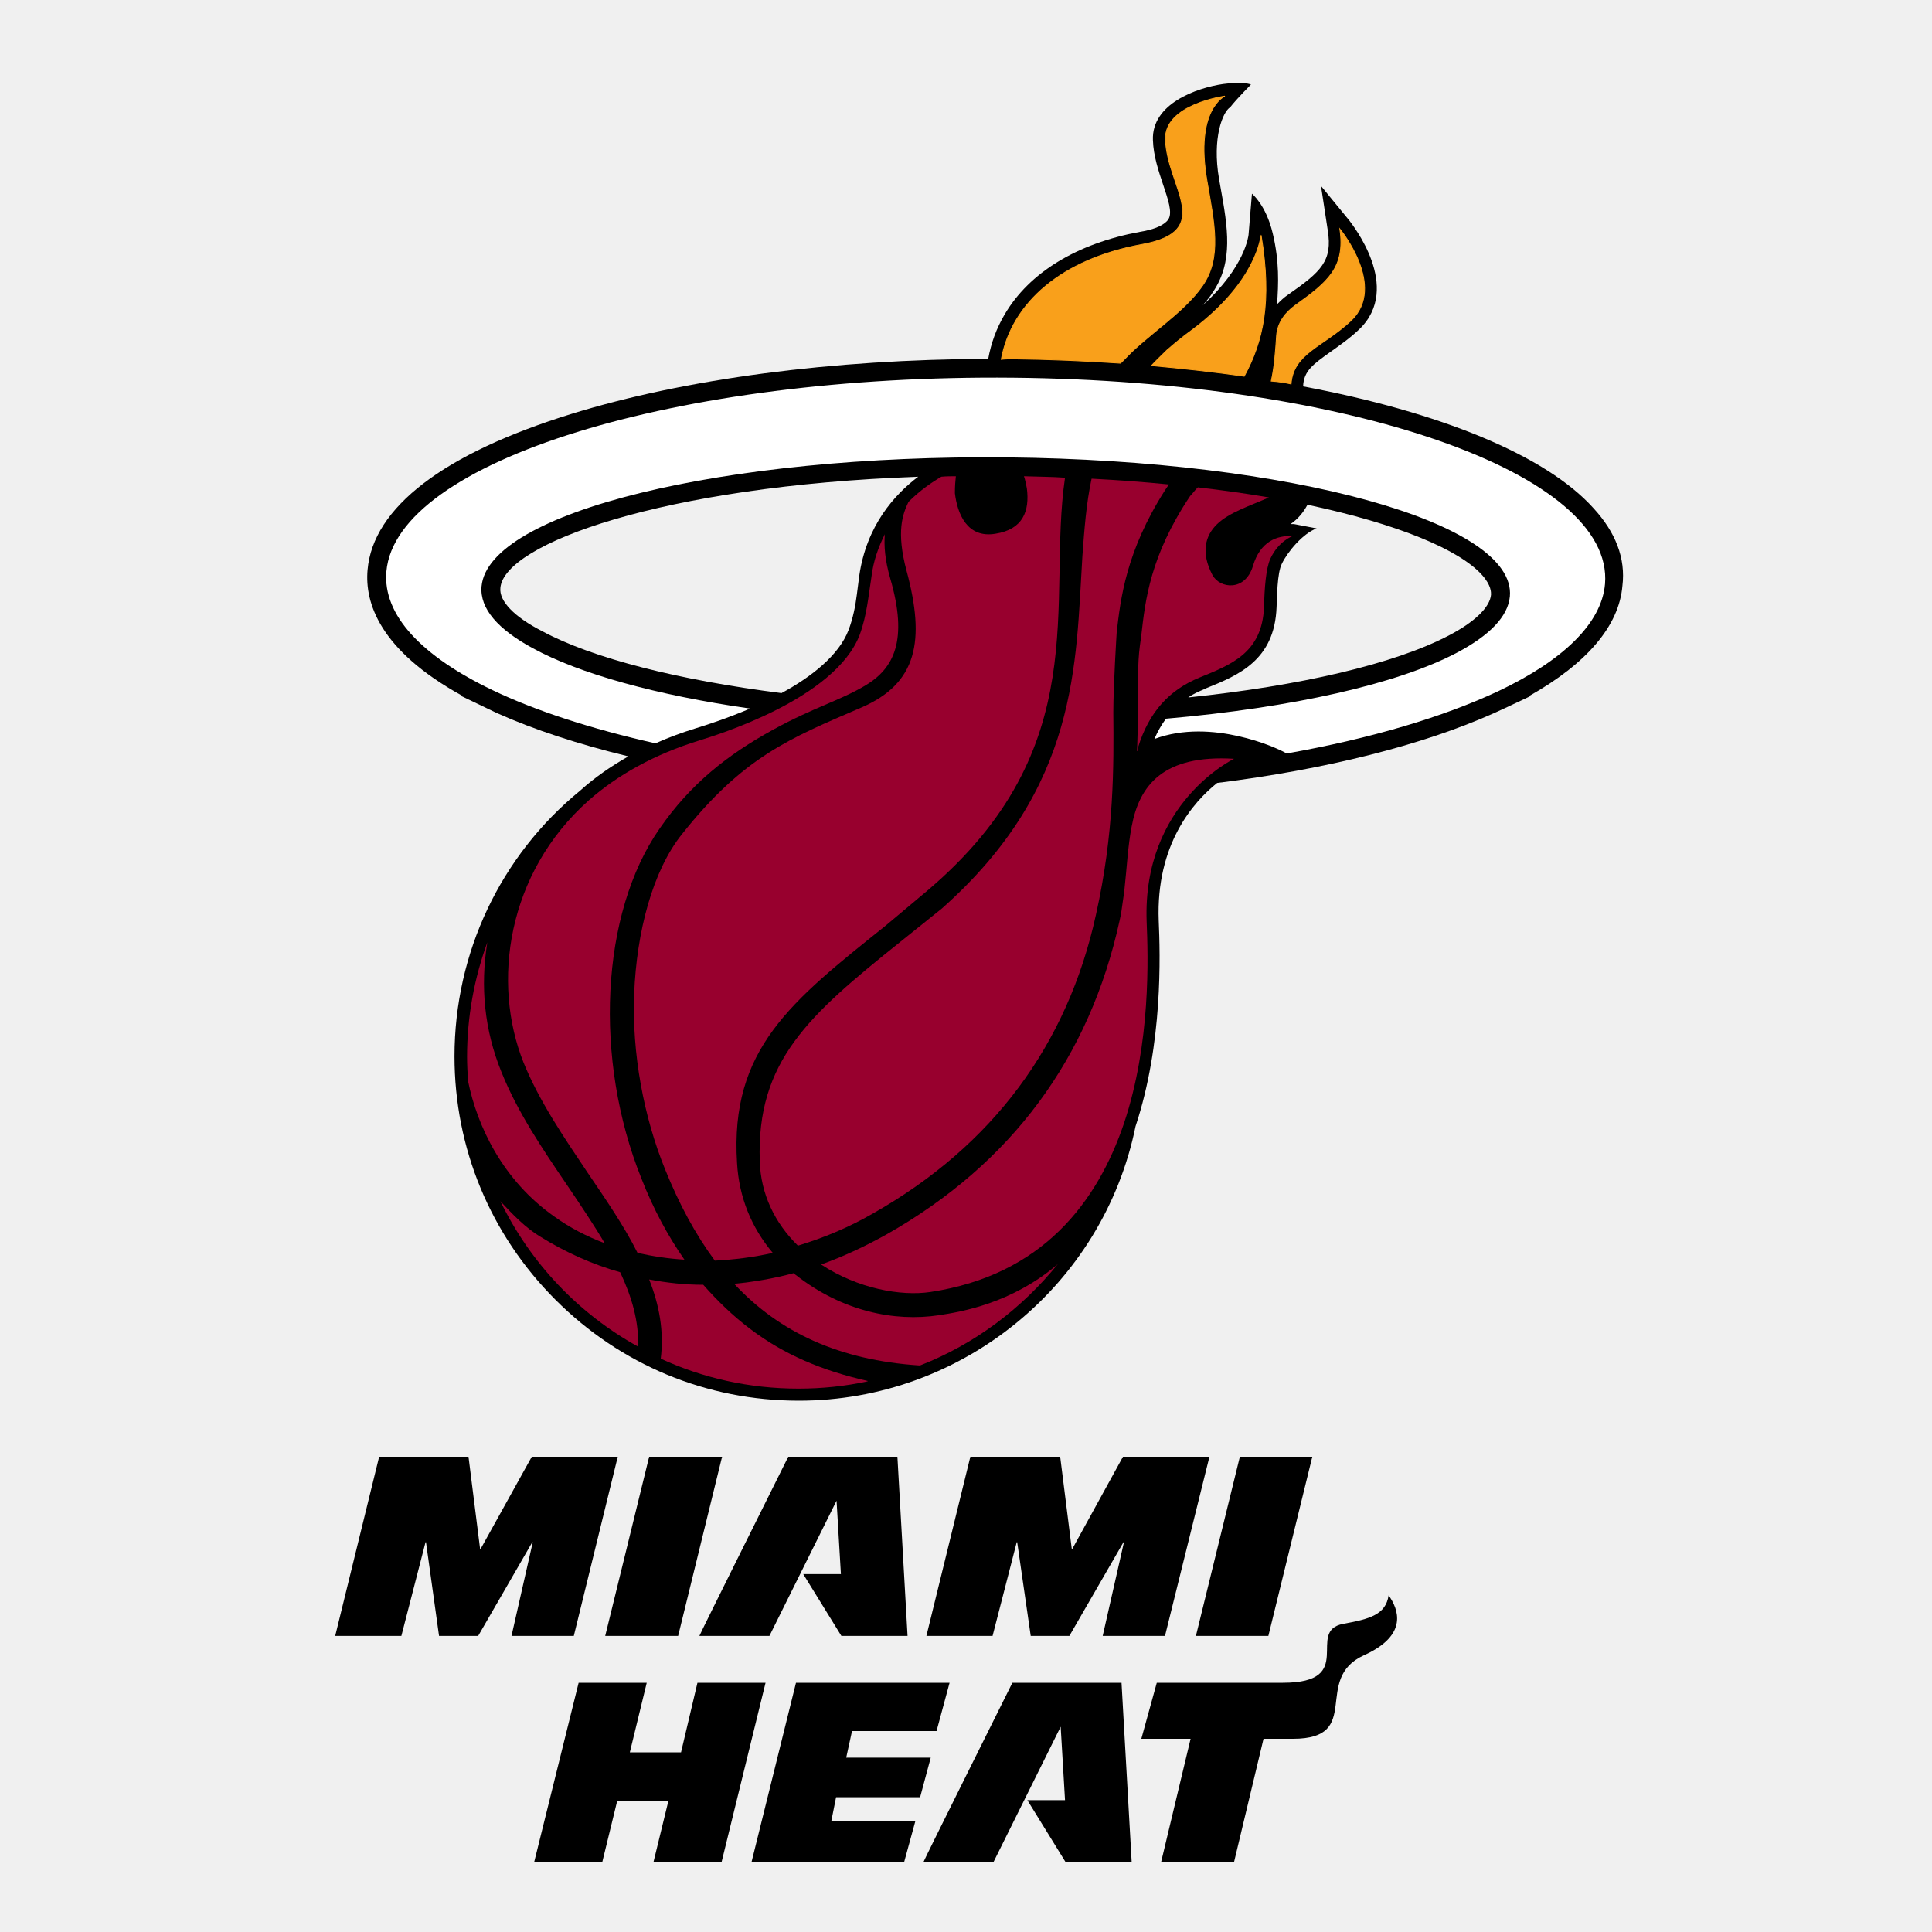
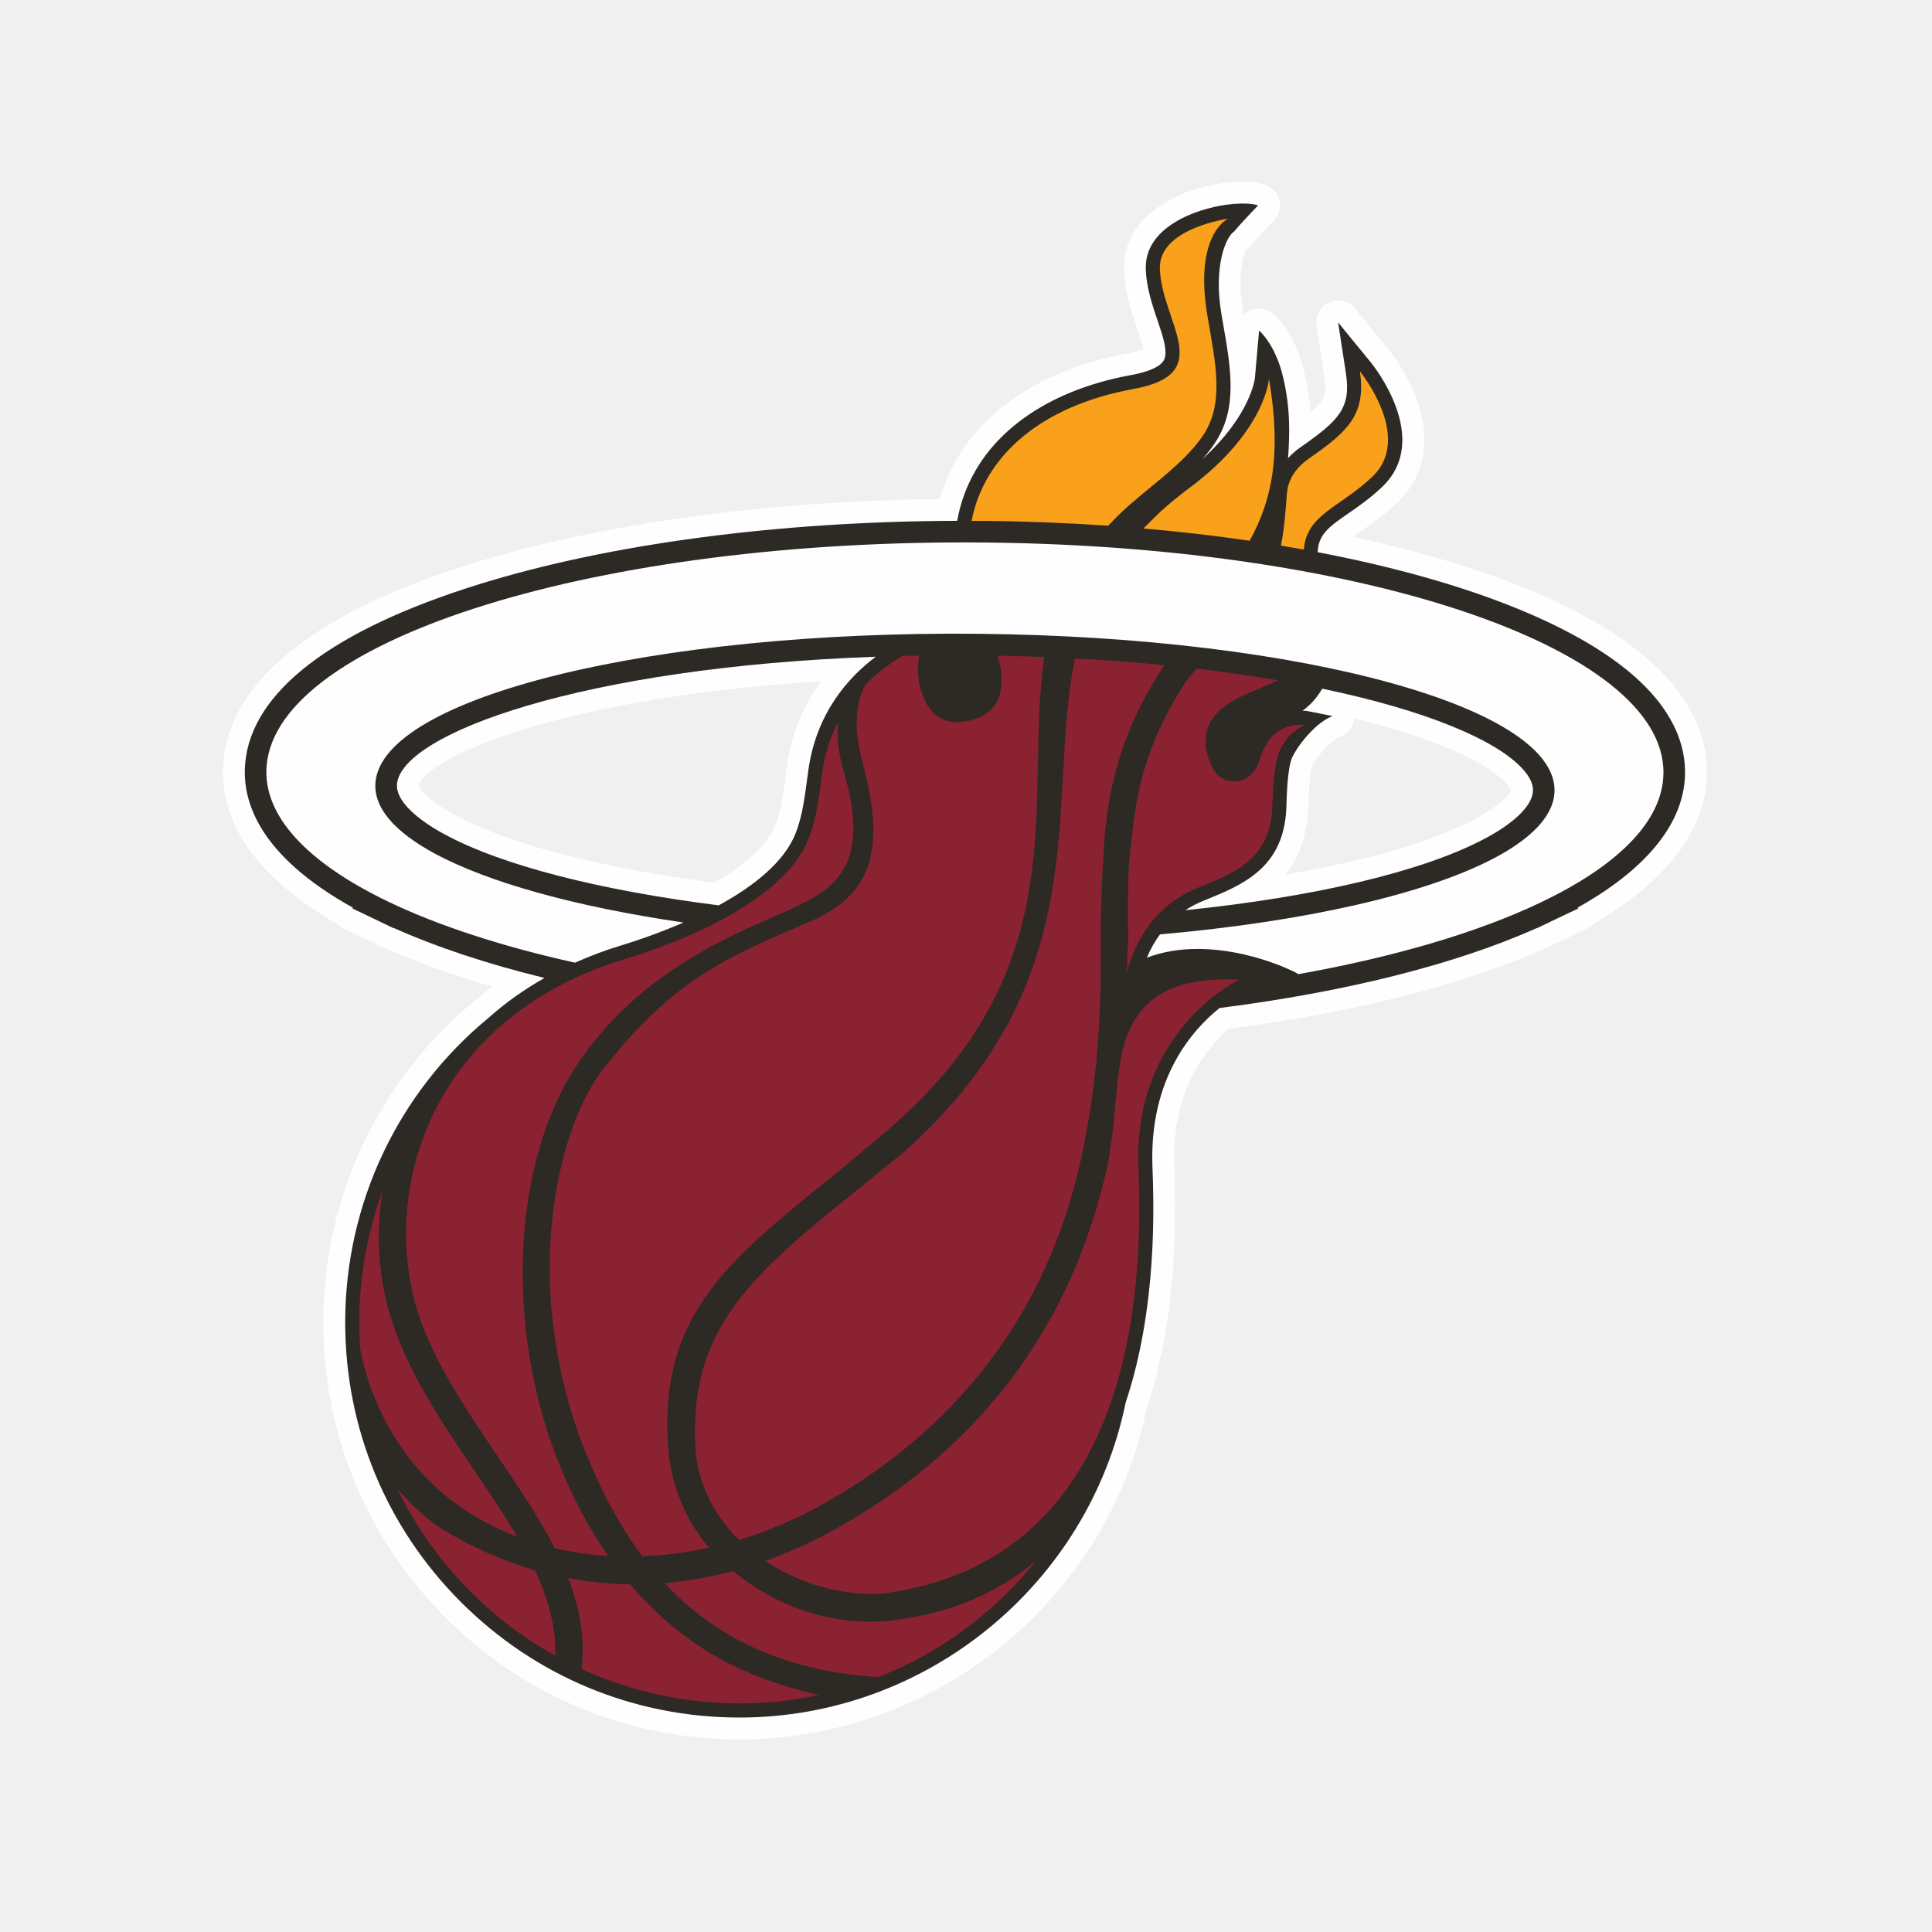
- <svg xmlns="http://www.w3.org/2000/svg" version="1.1" id="Layer_3" x="0px" y="0px" viewBox="0 0 400 400" style="enable-background:new 0 0 400 400;" xml:space="preserve">
-   <style type="text/css">
- 	.st0{fill:#98002E;}
- 	.st1{fill:#F9A01B;}
- 	.st2{fill:none;stroke:#F9A01B;stroke-width:0.174;}
- 	.st3{fill:#FFFFFF;}
- </style>
-   <g>
-     <path d="M329.9,105.2c-9.9-11-31.9-19.9-60.1-25.2c0.1-3.2,2.1-4.6,5.6-7.1c1.8-1.3,3.9-2.7,6-4.7c9.1-8.7-1.6-21.9-2-22.5   l-5.9-7.2l1.4,9.2c1,6.3-1.3,8.5-8.2,13.3c-0.9,0.6-1.6,1.3-2.3,2c0.3-4.2,0.5-8.9-0.9-14.7c-1.4-5.9-4.3-8.2-4.3-8.2l-0.7,8.5   c0,0.1-0.7,6.7-9.5,14.6c0.8-0.9,1.5-1.7,2.1-2.7c4.3-6.3,3.1-13.4,1.6-21.7l-0.3-1.7c-1.5-8.6,0.8-14,2.3-14.9   c1.4-1.8,4.3-4.7,4.3-4.7s-1.5-0.7-5.8-0.1c-5.5,0.8-14.8,4.1-14.5,11.6c0.1,3.3,1.2,6.5,2.1,9.2c1,3,2,5.8,1.1,7.2   c-0.7,1.1-2.7,2.1-5.9,2.6c-13,2.4-22.9,8.4-28,17.1c-1.7,2.9-2.8,5.9-3.4,9.2c-32.2,0.1-62.7,4.1-86.3,11.4   c-26.5,8.2-41.1,19.4-42.2,32.3c-0.6,6.8,2.5,16.6,19.5,26l-0.1,0.1l4.8,2.3c0,0,0,0,0,0l2.5,1.2l0,0c7.8,3.5,17,6.5,27.3,9   c-3.7,2.1-7,4.4-10,7.1c-16.5,13.5-26,33.6-26,55c0,19,7.4,36.9,20.9,50.4c13.5,13.5,31.3,20.9,50.4,20.9c33.7,0,63-23.9,69.7-56.8   c5.7-17.2,5.1-35.6,4.8-42.6c-0.6-15.8,7.2-24.6,12.1-28.5c22.5-2.8,42.4-7.8,57.2-14.4l0,0l2.4-1.1c0,0,0,0,0,0l5.1-2.4l-0.1-0.1   c11.9-6.7,18.6-14.5,19.3-22.8C336.6,115.6,334.5,110.2,329.9,105.2 M306.8,119c2,2.2,1.9,3.7,1.9,4.1c-0.2,2.6-3.4,5.7-8.8,8.5   l0,0c-11.3,5.9-30.8,10.4-53.9,12.8c1-0.7,2.1-1.2,3.3-1.7l0.4-0.2c6.7-2.7,14.2-5.8,14.6-16.8c0.1-1.8,0.1-7.1,1.1-9   c1.2-2.5,4.4-6.3,7.2-7.3c0,0-4.7-0.9-4.7-0.9c-0.2,0-0.5,0-0.7,0c1.6-1.1,2.7-2.5,3.5-4C289.5,108.5,302.1,113.8,306.8,119    M103.6,121.7c0.8-9.1,33.5-21.1,86.5-23c-4.9,3.7-10.7,10.1-12.2,20.5l-0.5,3.9c-0.3,2.4-0.8,4.9-1.7,7.3   c-2,5.3-7.8,9.8-13.9,13.1c-21.3-2.7-39.1-7.2-49.5-12.8l0,0C106.4,127.7,103.3,124.4,103.6,121.7" />
-     <polygon points="140.4,338.7 149.5,301.6 134.4,301.6 125.3,338.7  " />
-     <path d="M173.2,310.7l0.9,15.2h-7.8l7.9,12.8h13.7l-2.1-37.1h-22.6c0,0-18.5,37.1-18.4,37.1h14.5L173.2,310.7L173.2,310.7z" />
-     <polygon points="138.4,372.8 135.3,385.5 149.4,385.5 158.5,348.4 144.4,348.4 141,362.8 130.4,362.8 133.9,348.4 119.8,348.4    110.6,385.5 124.7,385.5 127.8,372.8  " />
-     <polygon points="172.1,377.1 173.1,372.1 190.5,372.1 192.7,363.9 175.2,363.9 176.4,358.4 193.9,358.4 196.6,348.4 164.8,348.4    155.6,385.5 187.2,385.5 189.5,377.1  " />
-     <polygon points="262.6,338.7 271.7,301.6 256.7,301.6 247.6,338.7  " />
-     <path d="M287.5,330.3c2,2.8,4.2,8.2-5.1,12.4c-10.8,4.9,0,17.3-14.7,17.3h-6.1l-6.1,25.5h-15.1l6.1-25.5l-10.2,0l3.2-11.6h26.1   c15.5,0,4.6-10.7,12.5-12.2C283.6,335.2,286.9,334.3,287.5,330.3" />
-     <polygon points="99.4,320.7 97,301.6 78.5,301.6 69.4,338.7 83.1,338.7 88.1,319.3 88.2,319.3 90.9,338.7 99,338.7 110.2,319.3    110.3,319.3 105.9,338.7 118.8,338.7 127.9,301.6 110.1,301.6 99.5,320.7  " />
-     <polygon points="221.9,320.7 219.5,301.6 200.9,301.6 191.8,338.7 205.5,338.7 210.5,319.3 210.6,319.3 213.4,338.7 221.4,338.7    232.6,319.3 232.7,319.3 228.3,338.7 241.2,338.7 250.4,301.6 232.5,301.6 222,320.7  " />
-     <path d="M219.6,357.5l0.9,15.2h-7.8l7.9,12.8h13.7l-2.1-37.1h-22.6c0,0-18.5,37.1-18.4,37.1h14.5L219.6,357.5L219.6,357.5z" />
-     <path class="st0" d="M96.9,223.8c1.9,9.4,7.2,20.6,17.9,28.1c3.2,2.3,6.7,4.1,10.4,5.5c-2.3-3.9-5-7.9-7.7-11.9   c-5.1-7.5-10.4-15.3-13.7-23.6c-3.5-8.6-4.4-17.7-2.9-26.8c-2.7,7.4-4.2,15.4-4.2,23.7C96.7,220.5,96.8,222.1,96.9,223.8" />
-     <path class="st0" d="M108.4,220c3.2,7.9,8.3,15.4,13.2,22.7c3.8,5.6,7.6,11.1,10.4,16.7c3.1,0.7,6.4,1.2,9.7,1.4   c-3.4-4.9-6.4-10.4-8.9-16.8c-9.9-24.6-8.5-54.9,3.8-72.5c6.3-9.1,13.9-15.2,23.6-20.5c8.4-4.6,13.6-5.9,19-9.1   c5.8-3.5,8.9-9.2,5.1-22.2c-1.1-3.8-1.3-6.8-1.1-9.1c-1.3,2.6-2.4,5.5-2.8,9l0,0c-0.6,3.7-0.9,7.7-2.4,11.8   c-5.1,13.4-30,20.9-33.2,21.9c-9.4,2.9-17,7.2-22.9,12.4C104.9,180.8,101.8,203.5,108.4,220" />
-     <path class="st0" d="M212,98.6c0.3,0.8,0.4,1.7,0.6,2.5c0.6,4.7-0.8,8.5-6.5,9.4c-5.9,1-7.9-4.2-8.4-8.4c0-1.5,0.1-2.6,0.2-3.5   c-1,0-2,0-3,0.1c-1.9,1.1-4.4,2.8-6.8,5.2c-1.2,2.5-2.6,6.1-0.4,14.3c3.9,14.5,2.2,23.3-9.4,28.3c-14.9,6.4-24.4,10.2-37.1,26.2   c-6.1,7.6-9.4,20.3-9.9,33c-0.5,12.4,2,25.6,6.4,36.4c2.9,7.2,6.3,13.5,10.3,18.9c4-0.2,8-0.7,12-1.6c-4.4-5.2-7-11.5-7.4-18.6   c-1.5-23.6,11.2-33.5,30.7-49.1l8.7-7.3c34.9-29.6,24.7-59.7,28.5-85.5C217.7,98.7,214.9,98.7,212,98.6" />
-     <path class="st0" d="M226,99.1c-1.1,5.1-1.5,10.5-1.9,16c-1.4,22.4-0.7,47.8-29.1,73l-8.6,6.9c-19,15.2-29.8,24.7-29.1,45.4   c0.2,6.8,3.1,12.8,7.9,17.5c5.3-1.6,10.6-3.8,15.6-6.7c24.7-14,40.2-34.9,46.1-61.8c3.8-17,3.7-30.8,3.6-41.9   c0-5.6,0.7-16.6,0.7-16.6c0.8-6.9,1.9-16.7,10-29.4c0.3-0.4,0.5-0.8,0.8-1.2C237,99.8,231.6,99.4,226,99.1" />
-     <path class="st0" d="M234.3,171.1L234.3,171.1C234.3,171.1,234.3,171.1,234.3,171.1c-0.8,4.1-1,8.6-1.5,13.1   c-0.2,1.7-0.5,3.4-0.7,5c-0.1,0.5-0.2,0.9-0.3,1.4c-6.2,28.3-22.3,50.3-48.3,65c-4.5,2.5-9,4.6-13.5,6.2c7.6,5,16.5,6.6,22.6,5.7   c23.3-3.5,34.6-18.7,40.1-34.9c5.6-16.7,5-34.5,4.7-41.8c-0.9-24.6,18.1-33.7,18.1-33.7C240.8,156.2,235.9,162.6,234.3,171.1" />
-     <path class="st0" d="M218.8,261.9c-9.5,8-19.8,9.7-24.4,10.4c-9.2,1.4-20-0.8-29.6-8.3c-0.2-0.1-0.3-0.3-0.5-0.4   c-4.1,1.1-8.2,1.8-12.3,2.2c9.4,10.1,21.8,15.8,38.3,16.9c0.1,0,0.1,0,0.2,0h0c11.3-4.4,21.1-11.8,28.6-21.1   C219,261.7,218.9,261.8,218.8,261.9" />
-     <path class="st0" d="M132.1,278.8c0.2-5.2-1.3-10.3-3.7-15.4c-5.7-1.6-11.3-4.1-16.6-7.4c-3-1.8-5.7-4.6-8.2-7.3c0,0,0,0,0,0   C109.8,261.5,119.8,272,132.1,278.8L132.1,278.8z" />
-     <path class="st0" d="M179.6,285.9c-9.3-2.1-17.2-5.4-24.2-10.7c-3.6-2.7-6.8-5.8-9.8-9.2c-3.8,0-7.5-0.4-11.2-1.1   c2.1,5.3,3.1,10.7,2.4,16.4v0c8.7,4,18.3,6.2,28.5,6.2c4.9,0,9.7-0.5,14.3-1.5C179.7,285.9,179.6,285.9,179.6,285.9" />
-     <path class="st0" d="M259.4,117.2c-1.6,5.3-6.9,4.7-8.4,1.8c-2.4-4.6-1.5-8.1,1-10.5c2.5-2.4,6.6-3.7,10.7-5.5c0,0,0,0,0.1,0   c-4.6-0.8-9.6-1.5-14.8-2.1c-0.1,0.1-0.1,0.2-0.2,0.2c-0.5,0.5-0.9,1.1-1.4,1.6c-8.3,12.4-9.3,21.7-10.1,28.8l-0.3,2.2   c-0.5,3.7-0.4,8.4-0.4,13.9c0,0.7,0,1.5,0,2.3c-0.1,1.9-0.1,3.8-0.2,5.6c0,0,0.1,0,0.1,0c0.1-0.8,0.1-1.1,0.1-0.7   c2.3-7.5,6.6-12,12.7-14.5c6.6-2.7,13-5.1,13.4-14.6c0.1-4,0.4-8,1.3-10c1.7-3.7,4.6-4.7,4.6-4.7   C264.4,110.8,260.9,112.1,259.4,117.2" />
-     <path class="st1" d="M267.3,79.5c0.5-6.4,6.5-7.6,12.4-13.1c7.5-7.1-2.3-19-2.3-19c1.2,8-2.5,11-9.2,15.8c-2.1,1.5-3.7,3.6-3.9,6.3   c-0.2,3-0.4,6.2-1.1,9.4C264.6,79,266,79.2,267.3,79.5" />
-     <path class="st2" d="M267.3,79.5c0.5-6.4,6.5-7.6,12.4-13.1c7.5-7.1-2.3-19-2.3-19c1.2,8-2.5,11-9.2,15.8c-2.1,1.5-3.7,3.6-3.9,6.3   c-0.2,3-0.4,6.2-1.1,9.4C264.6,79,266,79.2,267.3,79.5z" />
-     <path class="st1" d="M246.7,68.4c-1.8,1.3-3.5,2.7-5.1,4.1c-1.1,1.1-2.2,2.1-3.2,3.2c6.6,0.6,13,1.3,19.2,2.2   c3.9-7.2,5.8-15.3,3.5-29.2C261,48.7,260.5,58.1,246.7,68.4" />
-     <path class="st2" d="M246.7,68.4c-1.8,1.3-3.5,2.7-5.1,4.1c-1.1,1.1-2.2,2.1-3.2,3.2c6.6,0.6,13,1.3,19.2,2.2   c3.9-7.2,5.8-15.3,3.5-29.2C261,48.7,260.5,58.1,246.7,68.4z" />
-     <path class="st1" d="M209.8,74.3c7.5,0.1,14.9,0.4,22.2,0.9c0.2-0.2,0.5-0.5,0.7-0.7c4.8-5.2,12.3-9.6,16.3-15.4   c4-5.8,2.4-12.9,0.9-21.6c-2.6-14.9,3.7-17.6,3.7-17.6s-12.6,1.7-12.3,9c0.3,9.8,10.4,18.9-4.8,21.7c-16.6,3-27,12-29.2,23.8   C208.2,74.3,209,74.3,209.8,74.3" />
-     <path class="st2" d="M209.8,74.3c7.5,0.1,14.9,0.4,22.2,0.9c0.2-0.2,0.5-0.5,0.7-0.7c4.8-5.2,12.3-9.6,16.3-15.4   c4-5.8,2.4-12.9,0.9-21.6c-2.6-14.9,3.7-17.6,3.7-17.6s-12.6,1.7-12.3,9c0.3,9.8,10.4,18.9-4.8,21.7c-16.6,3-27,12-29.2,23.8   C208.2,74.3,209,74.3,209.8,74.3z" />
-     <path class="st3" d="M209.8,78.2C140.1,77.5,82,95.5,80,118.3c-0.8,9.1,7.4,17.6,22,24.6c9,4.3,20.4,8,33.7,11   c2.7-1.2,5.4-2.2,8.3-3.1c2.3-0.7,6.6-2.1,11.3-4.1c-19.5-2.8-35.3-7.2-45-12.5c-7.2-3.9-11-8.2-10.6-12.8   c1.4-15.4,50.1-27.3,108.9-26.7c58.8,0.6,105.4,13.5,104,28.8c-0.4,4.2-4.3,8.1-10.9,11.6c-12.3,6.5-34,11.4-60.3,13.7   c-0.9,1.2-1.7,2.6-2.4,4.2c12-4.5,25.8,2.2,25.8,2.2s0.9,0.4,1.6,0.8c17.5-3.1,32.5-7.6,43.8-12.9c13.3-6.3,21.4-14,22.1-22.2   C334.2,98,279.4,78.9,209.8,78.2" />
+ <svg xmlns="http://www.w3.org/2000/svg" width="500" height="500" viewBox="0 0 500 500">
+   <g fill="none" fill-rule="evenodd">
+     <path d="M117.753 210.93c-.102-.057-.215-.113-.328-.17-6.923-3.809-8.903-6.767-9.05-7.334.532-6.121 33.416-22.716 104.084-27.102-4.129 5.668-7.579 12.979-8.857 22.24l-.769 5.577c-.419 2.879-.962 6.212-2.138 9.306-1.889 4.942-7.342 10.111-15.815 14.996-29.627-3.865-53.416-10.077-67.127-17.513m229.038-20.279c2.059-.748 3.473-2.607 3.688-4.727 19.627 4.851 34.038 10.972 39.389 16.878.928 1.032 1.165 1.632 1.21 1.644-.238.828-2.432 3.888-9.672 7.685-10.984 5.792-27.862 10.678-48.812 14.237 3.382-4.217 5.735-9.918 5.995-17.944.215-7.243.713-9.454.973-10.066 1.516-3.015 5.226-6.982 7.229-7.708m84.57-15.303c-13.835-15.291-42.523-28.111-81.244-36.386.611-.442 1.335-.952 2.183-1.542 2.658-1.836 5.962-4.137 9.265-7.277 13.495-12.843 4.808-31.183-2.455-39.979l-8.439-10.315c-1.618-1.972-4.355-2.63-6.674-1.587-2.33 1.043-3.676 3.514-3.292 6.042l2.025 13.194c.622 4.058.475 5.86-3.575 9.272-.226-3.299-.713-6.835-1.652-10.712-2.409-9.998-7.5-14.407-8.066-14.883-1.64-1.315-3.846-1.666-5.78-.839-.667.272-1.267.68-1.776 1.167l-.204-1.167c-1.685-9.816.622-15.257.633-15.575.566-.34 1.075-.771 1.482-1.281 1.946-2.38 5.814-6.302 5.837-6.336 1.301-1.337 1.878-3.219 1.527-5.033-.351-1.825-1.561-3.366-3.258-4.126-1.097-.476-4.389-1.508-11.335-.623-13.088 1.814-26.109 9.465-25.69 22.466.17 5.588 1.923 10.746 3.348 14.928.577 1.723 1.391 4.126 1.663 5.588-.724.317-2.025.759-4.22 1.156-20.249 3.684-35.871 13.376-44.005 27.261-1.923 3.287-3.405 6.767-4.434 10.394-45.023.487-87.794 6.359-120.905 16.629-40.351 12.503-62.647 30.242-64.502 51.258-.984 10.984 3.36 27.08 29.299 41.985.464.487 1.007.895 1.64 1.19l10.588 5.067c.283.147.588.261.894.34 8.088 3.571 17.149 6.812 27.07 9.703-1.516 1.179-2.964 2.369-4.344 3.593-24.966 20.551-39.287 50.917-39.287 83.313 0 28.837 11.199 55.95 31.538 76.32 20.339 20.381 47.387 31.602 76.154 31.602 50.882 0 95.249-36.182 105.317-85.399 8.575-25.685 7.579-52.935 7.206-63.171-.679-19.111 8.043-30.049 14.084-35.309 32.172-4.205 60.204-11.301 81.233-20.573.305-.079.611-.193.894-.34l3.326-1.587c.045-.023.09-.034.136-.057l7.353-3.514c.6-.283 1.131-.703 1.572-1.179 17.873-10.372 27.93-22.942 29.129-36.42.848-9.612-2.602-18.782-10.26-27.261" fill="#FEFEFE" fill-rule="nonzero" />
+     <path d="M102.739 202.926c1.143-13.047 48.066-30.276 123.903-32.962-7.036 5.282-15.385 14.52-17.443 29.381l-.769 5.622c-.509 3.469-1.12 7.005-2.455 10.508-2.919 7.674-11.154 13.999-19.966 18.828-30.532-3.854-56.052-10.292-70.95-18.386h-.023c-8.156-4.432-12.636-9.159-12.296-12.99m291.324-3.922c2.896 3.196 2.704 5.26 2.647 5.951-.317 3.684-4.932 8.127-12.647 12.197h-.023c-16.222 8.547-44.095 15.008-77.285 18.408 1.448-.941 3.043-1.768 4.762-2.471l.543-.215c9.536-3.888 20.351-8.286 20.86-24.087.079-2.505.215-10.224 1.595-12.979 1.776-3.537 6.335-9.023 10.351-10.474.057-.034-6.708-1.349-6.708-1.349-.362-.034-.701-.057-1.052-.057 2.274-1.655 3.891-3.627 5.079-5.702 26.957 5.622 45.09 13.285 51.878 20.777m33.111-19.848c-14.253-15.745-45.679-28.519-86.165-36.25.181-4.659 3.009-6.631 8.054-10.122 2.636-1.825 5.611-3.899 8.609-6.744 13.066-12.435-2.274-31.478-2.93-32.282l-8.439-10.315 2.025 13.194c1.38 9.034-1.923 12.231-11.72 19.088-1.256.862-2.319 1.825-3.258 2.845.407-6.03.69-12.752-1.335-21.174-2.036-8.433-6.165-11.845-6.165-11.845L324.775 97.781c-.011.068-.95 9.544-13.575 21.004 1.086-1.224 2.104-2.494 3.009-3.82 6.188-9.023 4.401-19.292 2.33-31.172l-.43-2.505c-2.127-12.389 1.177-20.12 3.303-21.389 2.07-2.528 6.188-6.733 6.188-6.733s-2.183-.975-8.258-.181c-7.896 1.088-21.165 5.826-20.814 16.651.147 4.761 1.685 9.284 3.032 13.273 1.448 4.262 2.817 8.309 1.606 10.383-.973 1.644-3.903 2.947-8.484 3.786-18.609 3.389-32.862 12.117-40.136 24.563-2.409 4.115-4.016 8.524-4.819 13.149-46.154.136-89.853 5.906-123.733 16.413-37.975 11.777-58.903 27.805-60.543 46.349-.871 9.759 3.529 23.838 27.907 37.372l-.17.181 6.923 3.31a.035.035 0 0 0 .023.011l3.643 1.757.057-.057c11.233 5.033 24.412 9.386 39.095 12.967-5.226 2.958-10.045 6.359-14.367 10.213-23.62 19.428-37.228 48.231-37.228 78.927 0 27.318 10.611 53.003 29.887 72.318 19.276 19.315 44.898 29.947 72.161 29.947 48.247 0 90.238-34.266 99.944-81.534 8.235-24.699 7.285-51.19 6.923-61.176-.814-22.704 10.306-35.264 17.376-40.92 32.24-4.092 60.769-11.165 82.014-20.653l.034.034 3.439-1.632.023-.023 7.353-3.503-.204-.193c17.093-9.567 26.64-20.811 27.704-32.793.701-7.98-2.263-15.699-8.812-22.954" fill="#2D2925" fill-rule="nonzero" />
+     <path d="M93.268 349.471c2.67 13.455 10.351 29.573 25.611 40.33 4.615 3.242 9.638 5.872 14.966 7.901-3.303-5.634-7.138-11.312-11.041-17.093-7.308-10.78-14.853-21.945-19.638-33.937-4.955-12.412-6.312-25.391-4.152-38.437-3.891 10.598-6.041 22.047-6.041 34.005 0 2.437.113 4.851.294 7.232" fill="#8B2231" fill-rule="nonzero" />
+     <path d="M109.709 344.038c4.514 11.301 11.844 22.126 18.925 32.611 5.486 8.093 10.837 16.017 14.909 24.019 4.48 1.054 9.129 1.723 13.869 2.006-4.898-6.994-9.152-14.951-12.794-24.053-14.163-35.275-12.115-78.881 5.441-104.113 9.084-13.013 19.932-21.865 33.903-29.494 12.014-6.586 19.536-8.547 27.183-13.115 8.315-4.965 12.76-13.274 7.296-31.908-1.606-5.441-1.889-9.737-1.561-13.081-1.901 3.684-3.382 7.957-4.072 12.933l.045-.045c-.86 5.271-1.222 11.063-3.462 16.969-7.353 19.292-42.953 30.004-47.647 31.432-13.507 4.081-24.333 10.315-32.76 17.841-24.378 21.73-28.733 54.329-19.276 77.997" fill="#8B2231" fill-rule="nonzero" />
+     <path d="M258.196 169.696c.362 1.19.656 2.369.803 3.525.928 6.744-1.109 12.185-9.355 13.511-8.495 1.371-11.391-6.03-12.047-12.072-.068-2.097.09-3.775.26-4.987-1.425.023-2.839.045-4.253.091-2.726 1.553-6.267 3.979-9.672 7.458-1.697 3.65-3.744 8.694-.6 20.528 5.543 20.868 3.19 33.461-13.529 40.67-21.323 9.193-34.943 14.588-53.224 37.621-8.699 10.961-13.45 29.12-14.231 47.404-.758 17.739 2.885 36.692 9.118 52.221 4.174 10.394 9.05 19.428 14.774 27.102 5.713-.215 11.493-.952 17.274-2.222-6.346-7.458-10-16.527-10.656-26.706-2.183-33.835 16.007-48.072 43.993-70.55l12.523-10.53c49.977-42.529 35.396-85.784 40.894-122.714-3.948-.159-7.975-.272-12.07-.351" fill="#8B2231" fill-rule="nonzero" />
+     <path d="M278.218 170.407c-1.527 7.379-2.217 15.076-2.704 23.044-1.98 32.169-1.018 68.589-41.652 104.759l-12.296 9.964c-27.195 21.854-42.749 35.502-41.674 65.222.351 9.805 4.48 18.386 11.369 25.13 7.602-2.29 15.124-5.486 22.353-9.612 35.351-20.097 57.59-50.147 66.086-88.697 5.385-24.371 5.271-44.196 5.181-60.133-.045-8.059.995-23.86.995-23.86 1.131-9.975 2.738-23.962 14.287-42.291.373-.589.781-1.19 1.165-1.791-7.364-.725-15.068-1.304-23.111-1.734" fill="#8B2231" fill-rule="nonzero" />
+     <path d="M290.114 273.825V273.7c0 .057-.011.125-.011.181-1.109 5.77-1.391 12.253-2.093 18.714-.339 2.471-.667 4.863-1.029 7.186-.124.657-.249 1.315-.396 1.961-8.925 40.591-32.025 72.193-69.174 93.322-6.38 3.627-12.862 6.608-19.366 8.921 10.894 7.243 23.597 9.476 32.33 8.161 33.36-5.021 49.615-26.83 57.444-50.158 8.032-23.94 7.172-49.489 6.787-60.065-1.267-35.332 26.007-48.367 26.007-48.367-21.21-1.156-28.167 8.105-30.498 20.267" fill="#8B2231" fill-rule="nonzero" />
+     <path d="M267.838 404.148c-13.643 11.426-28.348 13.931-35.034 14.963-13.133 2.018-28.688-1.111-42.443-11.981-.226-.181-.441-.374-.656-.555-5.894 1.576-11.799 2.63-17.681 3.117 13.461 14.486 31.188 22.716 54.955 24.337.102 0 .215.011.305.011h.023c16.176-6.359 30.271-16.878 40.962-30.265-.147.136-.283.249-.43.374M143.692 428.481c.26-7.447-1.833-14.77-5.249-22.092-8.156-2.358-16.154-5.872-23.846-10.553-4.333-2.641-8.235-6.676-11.685-10.428-.011-.023-.034-.023-.045-.045 8.869 18.238 23.179 33.325 40.826 43.13v-.011zM211.722 438.634c-13.303-3.083-24.683-7.81-34.672-15.393-5.102-3.888-9.751-8.263-13.982-13.228-5.385-.068-10.735-.589-16.029-1.587 2.941 7.606 4.423 15.359 3.473 23.498v.011c12.455 5.702 26.278 8.909 40.871 8.909 7.025 0 13.88-.748 20.486-2.154-.057-.011-.102-.045-.147-.057M326.046 196.469c-2.296 7.685-9.842 6.779-12.025 2.63-3.473-6.552-2.16-11.618 1.459-15.076 3.609-3.457 9.525-5.305 15.26-7.901a.649.649 0 0 1 .079-.045c-6.629-1.133-13.688-2.154-21.154-3.038-.102.125-.204.238-.305.351-.667.759-1.324 1.508-1.968 2.29-11.867 17.887-13.348 31.138-14.514 41.328l-.362 3.14c-.656 5.35-.622 12.095-.588 19.893.011 1.065.023 2.176.023 3.31-.09 2.72-.192 5.407-.317 8.025.068.023.113.034.17.045.09-1.088.136-1.508.124-.952 3.36-10.712 9.525-17.229 18.213-20.766 9.412-3.82 18.699-7.345 19.129-21.038.192-5.713.611-11.437 1.912-14.35 2.376-5.293 6.629-6.699 6.629-6.699-4.57-.442-9.559 1.474-11.765 8.853" fill="#8B2231" fill-rule="nonzero" />
+     <path d="M337.435 142.236c.69-9.159 9.344-10.87 17.715-18.85 10.758-10.224-3.224-27.306-3.224-27.306 1.765 11.482-3.541 15.869-13.247 22.636-3.077 2.154-5.317 5.169-5.622 8.966-.339 4.262-.622 8.864-1.55 13.523 2.002.329 3.971.68 5.928 1.032M307.825 126.275c-2.591 1.927-5.011 3.911-7.274 5.94-1.606 1.542-3.179 3.083-4.627 4.557 9.446.816 18.631 1.882 27.489 3.174 5.656-10.315 8.36-22.024 5-41.951 0 0-.78 13.5-20.588 28.281M255.024 134.809c10.803.102 21.403.544 31.742 1.247.351-.34.667-.692 1.029-1.032 6.946-7.458 17.67-13.761 23.416-22.126 5.735-8.377 3.428-18.601 1.301-30.99-3.654-21.355 5.328-25.311 5.328-25.311s-18.009 2.482-17.67 12.922c.464 14.01 14.876 27.193-6.833 31.149-23.823 4.341-38.631 17.252-41.889 34.13 1.188.011 2.376 0 3.575.011" fill="#F9A11A" fill-rule="nonzero" />
+     <path d="M254.962 140.403c-99.796-.986-183.054 24.824-185.95 57.651-1.154 13.069 10.622 25.289 31.516 35.32 12.919 6.2 29.31 11.55 48.281 15.767 3.79-1.689 7.76-3.196 11.946-4.466 3.303-.998 9.4-3.004 16.12-5.928-27.941-4.092-50.566-10.372-64.48-17.91-10.271-5.577-15.803-11.834-15.215-18.408 1.946-22.035 71.81-39.231 156.063-38.404 84.242.839 150.973 19.372 149.027 41.419-.532 5.996-6.097 11.641-15.622 16.663-17.602 9.261-48.688 16.391-86.448 19.712-1.301 1.791-2.455 3.775-3.394 6.03 17.172-6.529 36.957 3.117 36.957 3.117s1.324.51 2.251 1.145c25.056-4.477 46.584-10.848 62.715-18.556 19.084-9.102 30.656-20.063 31.697-31.942 2.896-32.815-75.656-60.235-175.464-61.21" fill="#FEFEFE" fill-rule="nonzero" />
+     <path d="M0 0h500v500H0z" />
  </g>
-   <g id="Layer_2">
- </g>
</svg>
